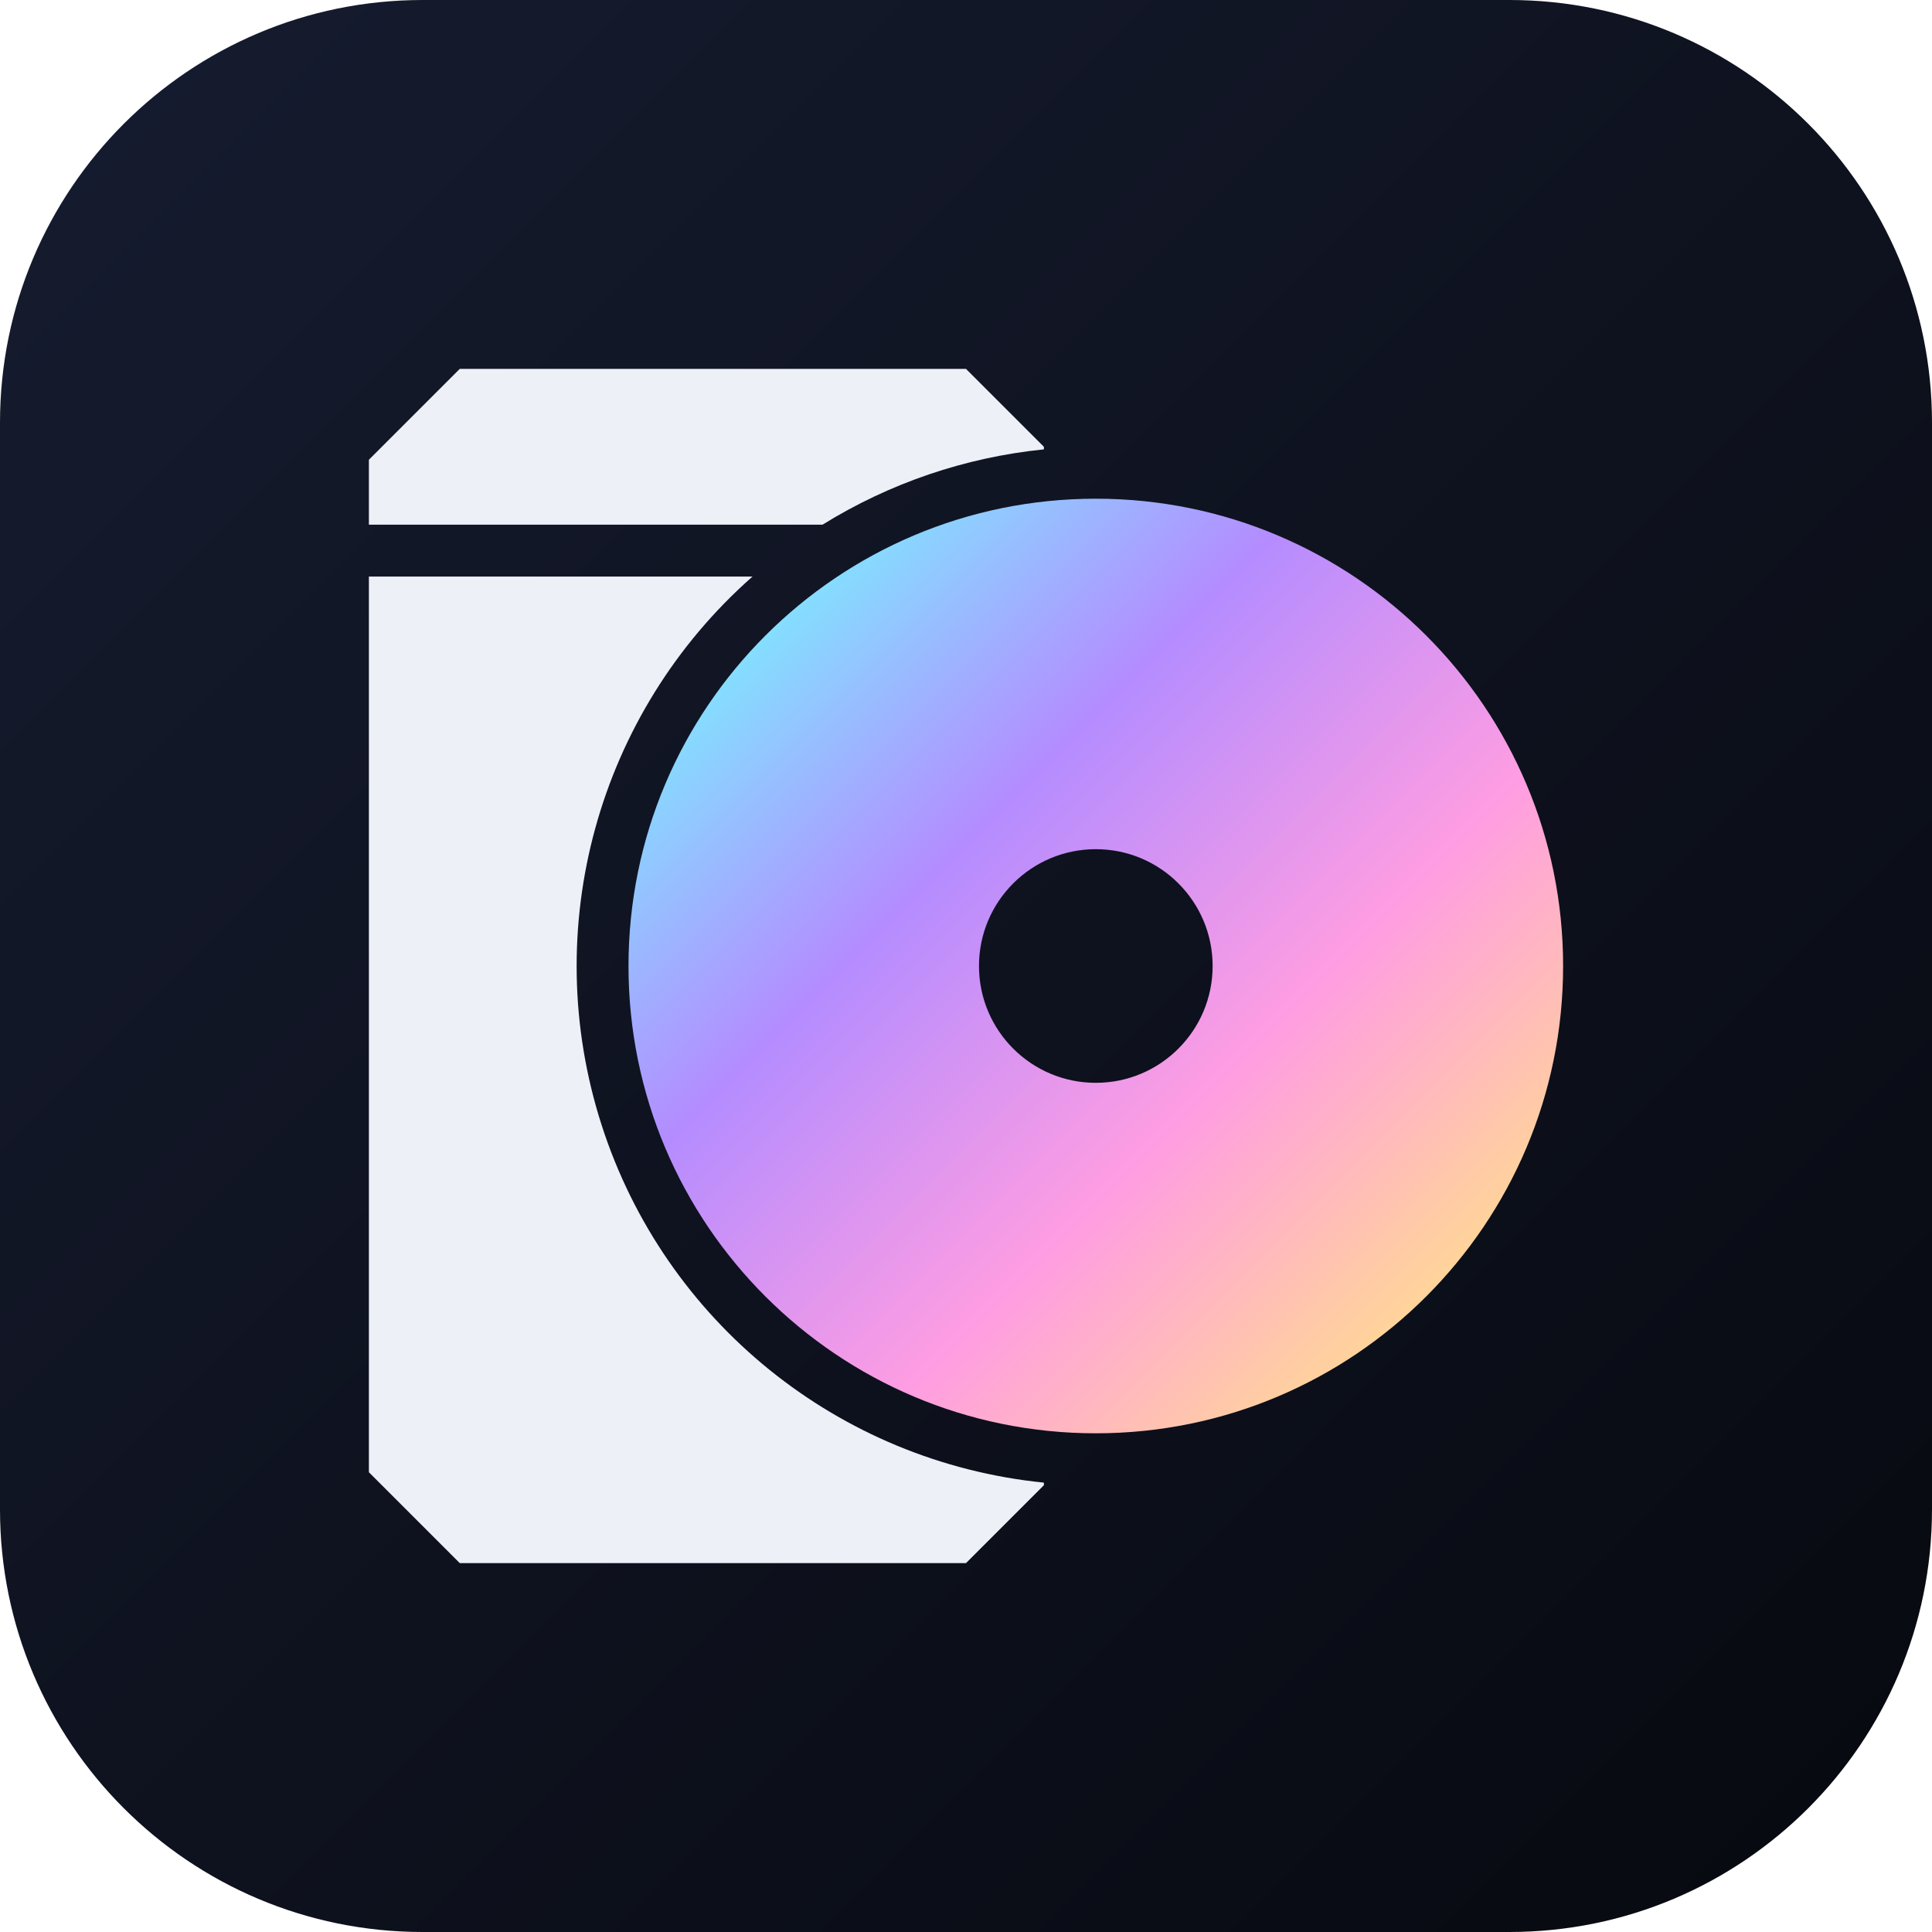
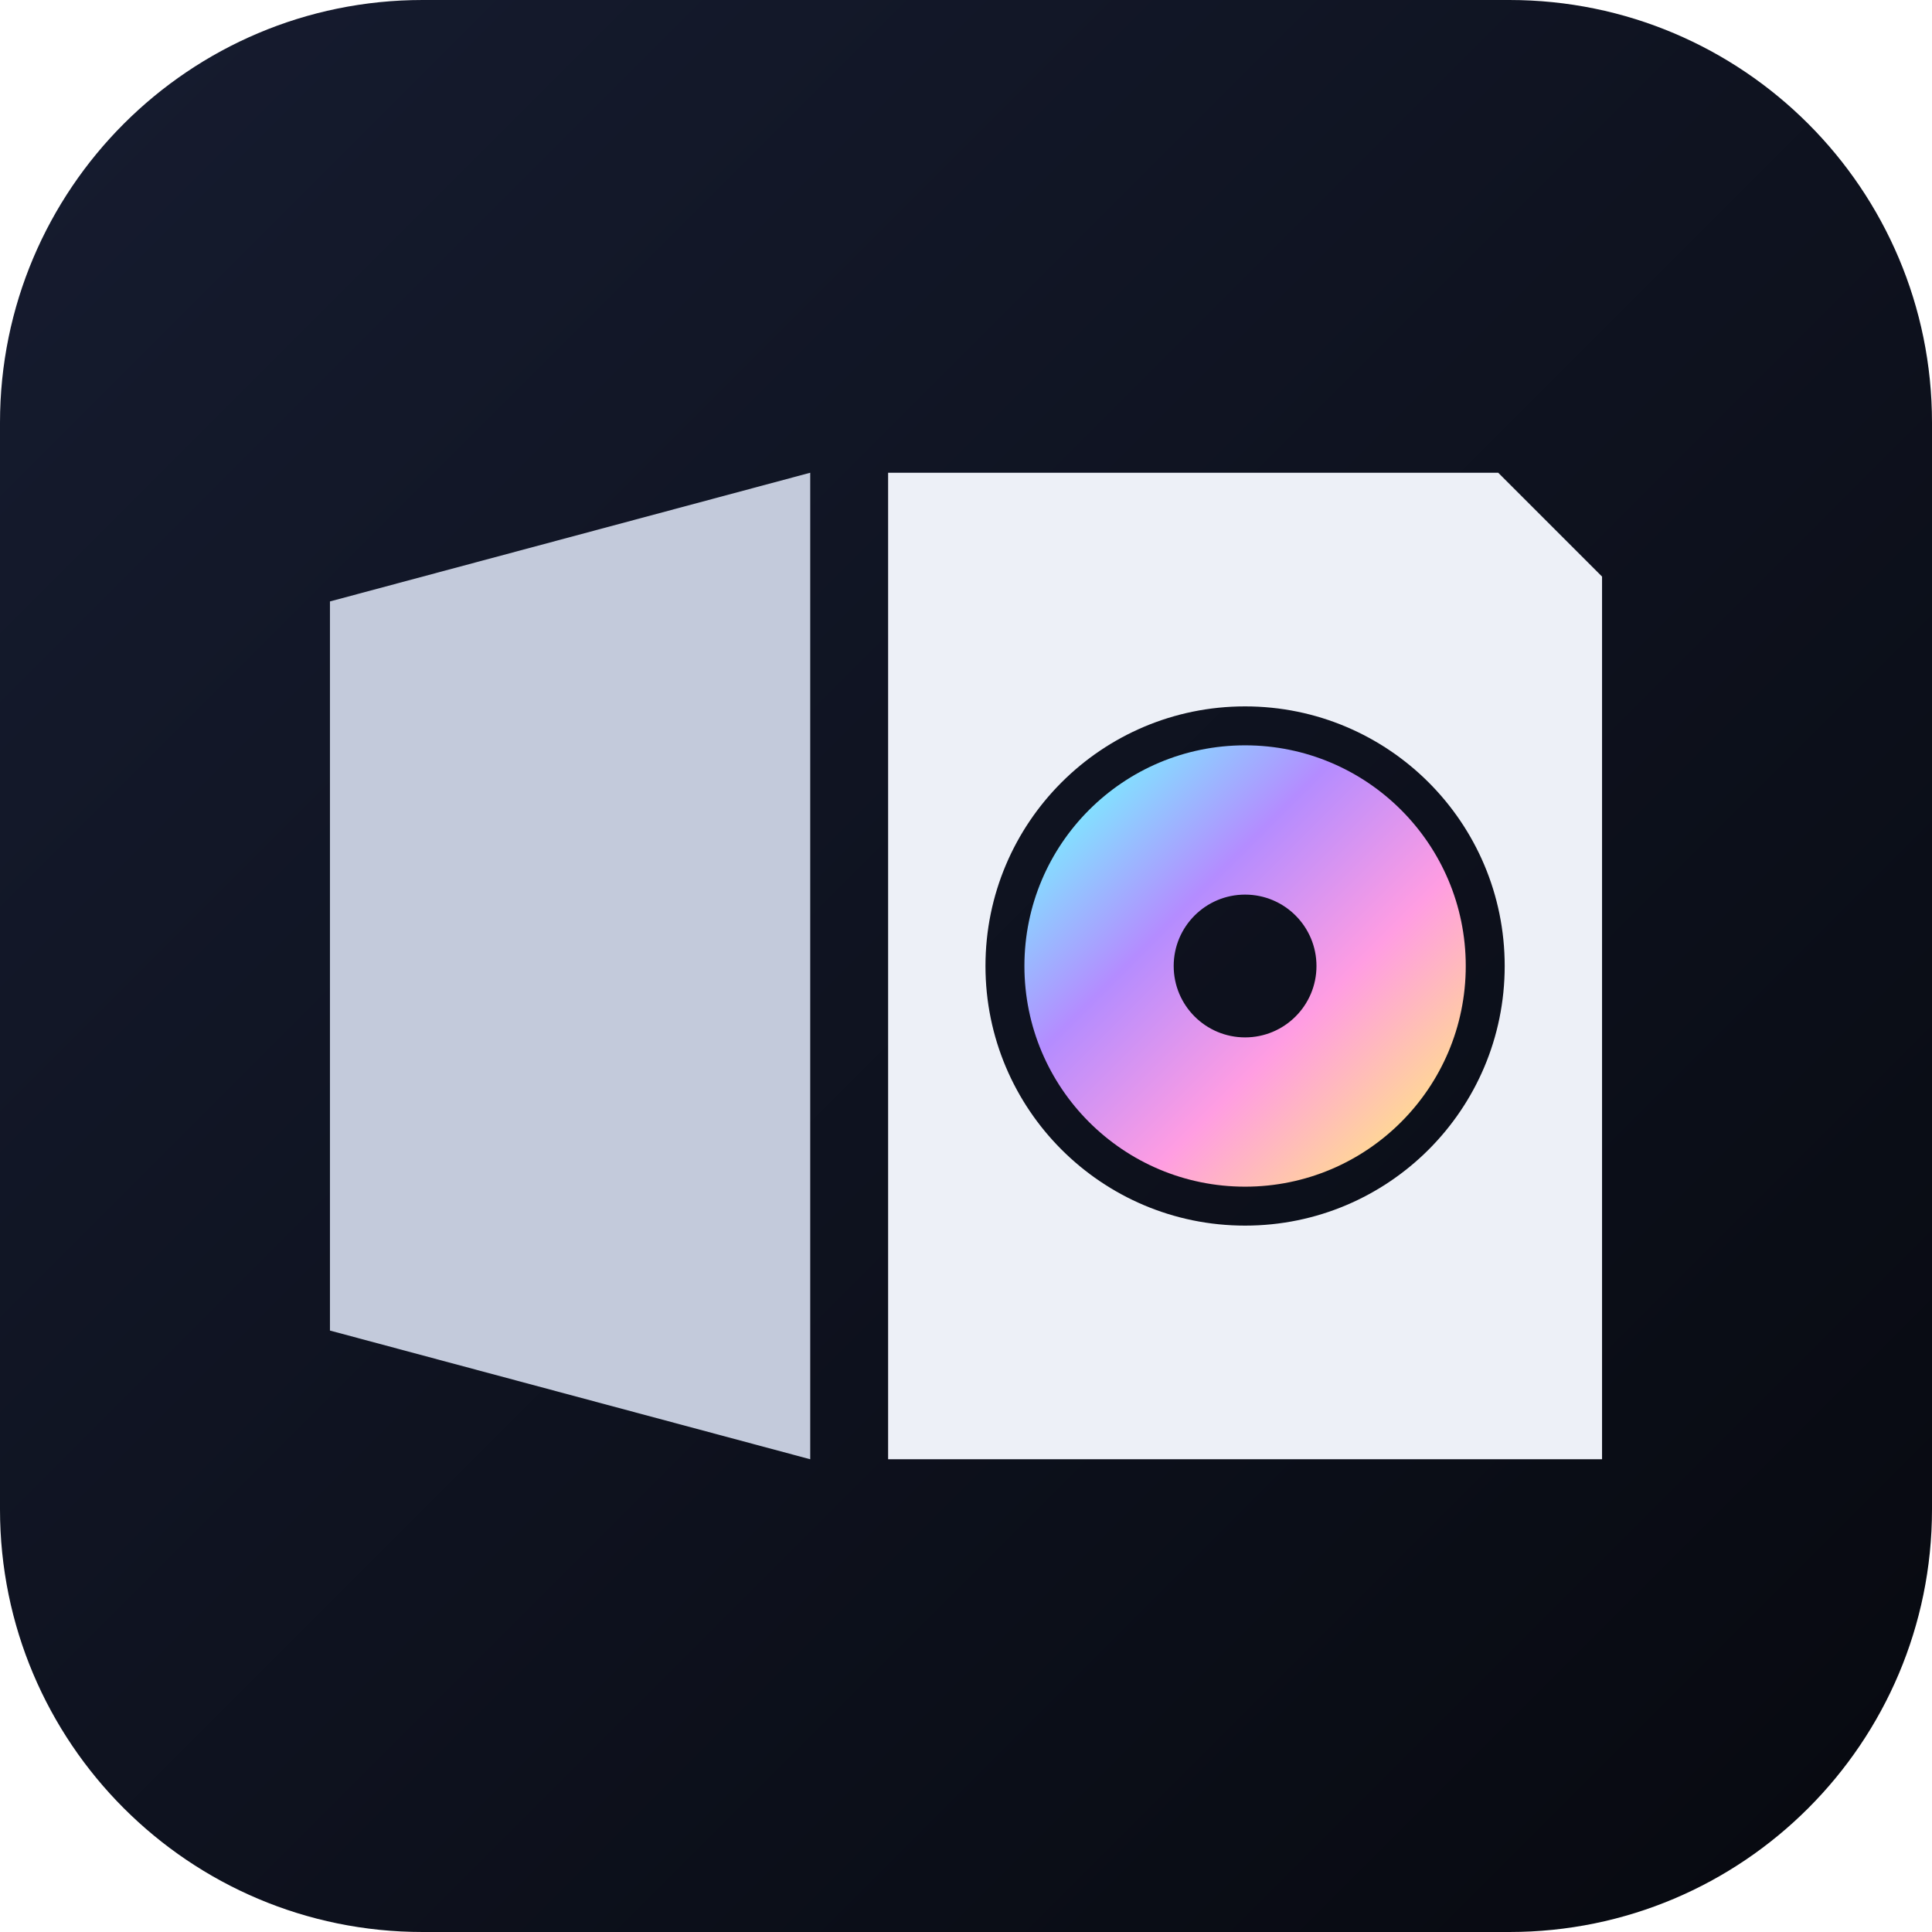
<svg xmlns="http://www.w3.org/2000/svg" viewBox="0 0 256 256">
  <defs>
    <linearGradient id="bg" x1="0" y1="0" x2="1" y2="1">
      <stop offset="0" stop-color="#161C30" />
      <stop offset="1" stop-color="#07090F" />
    </linearGradient>
    <linearGradient id="iris" x1="0.1" y1="0.1" x2="0.9" y2="0.9">
      <stop offset="0" stop-color="#7AF0FF" />
      <stop offset="0.33" stop-color="#B48CFF" />
      <stop offset="0.66" stop-color="#FF9DE2" />
      <stop offset="1" stop-color="#FFE08A" />
    </linearGradient>
  </defs>
  <rect width="256" height="256" rx="56" fill="url(#bg)" />
  <g transform="translate(128 128) scale(0.86) translate(-128 -128)">
-     <path fill="#EDF0F7" d="M50 36H128L140 48V48.4A80 80 0 0 0 105.9 60H36V50Z" />
-     <path fill="#EDF0F7" d="M36 68H95.1A80 80 0 0 0 140 207.6V208L128 220H50L36 206Z" />
-     <path fill="url(#iris)" fill-rule="evenodd" d="M76 128a72 72 0 1 0 144 0a72 72 0 1 0-144 0ZM130 128a18 18 0 1 0 36 0a18 18 0 1 0-36 0Z" />
+     <path fill="#C3CADB" d="M30 71.83L104 52V204L30 184.17Z" />
+     <path fill="#EDF0F7" fill-rule="evenodd" d="M116 52H210L226 68V204H116ZM131 128a40 40 0 1 1 80 0a40 40 0 1 1 -80 0Z" />
+     <path fill="url(#iris)" fill-rule="evenodd" d="M137 128a34 34 0 1 1 68 0a34 34 0 1 1 -68 0ZM160 128a11 11 0 1 1 22 0a11 11 0 1 1 -22 0Z" />
  </g>
</svg>
